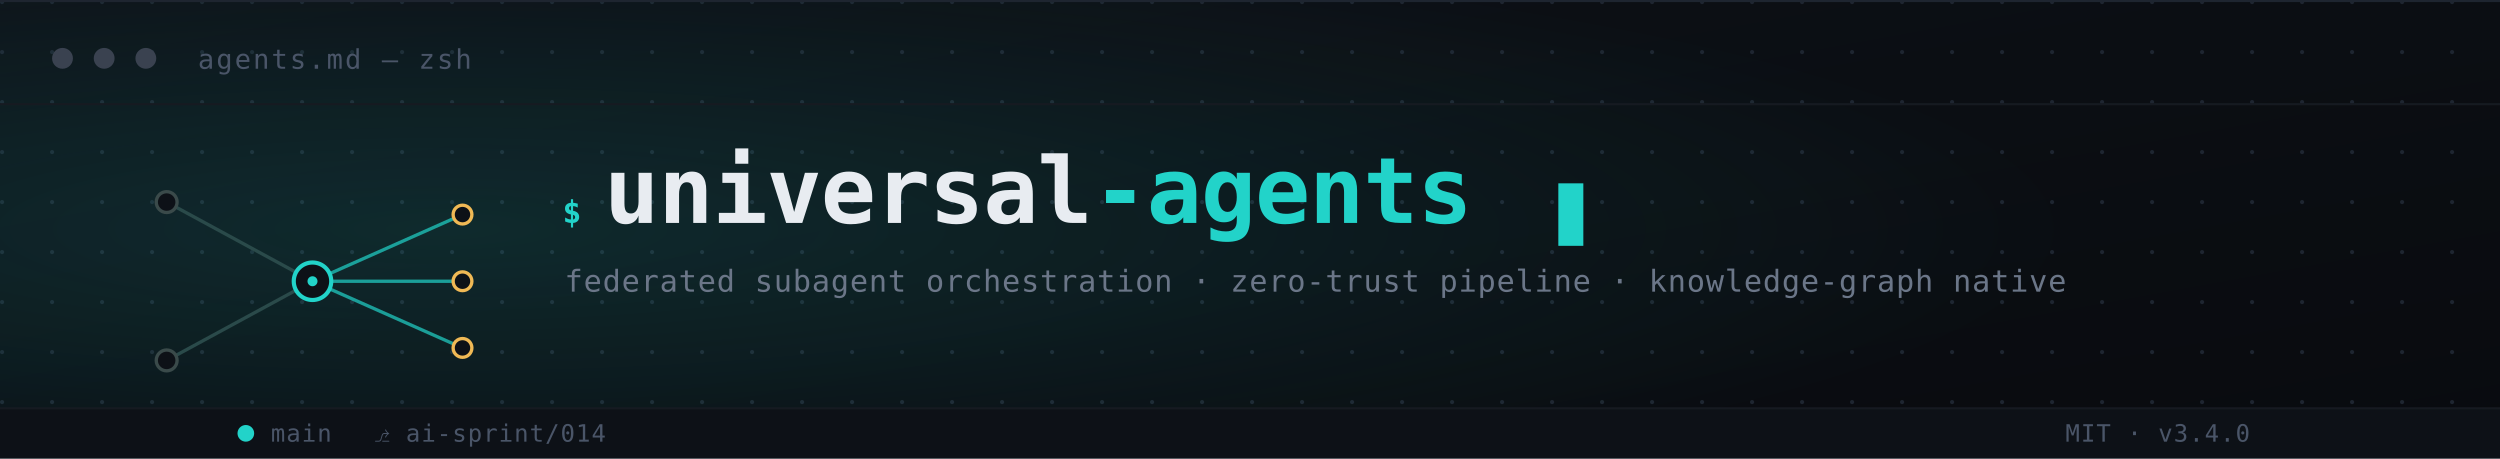
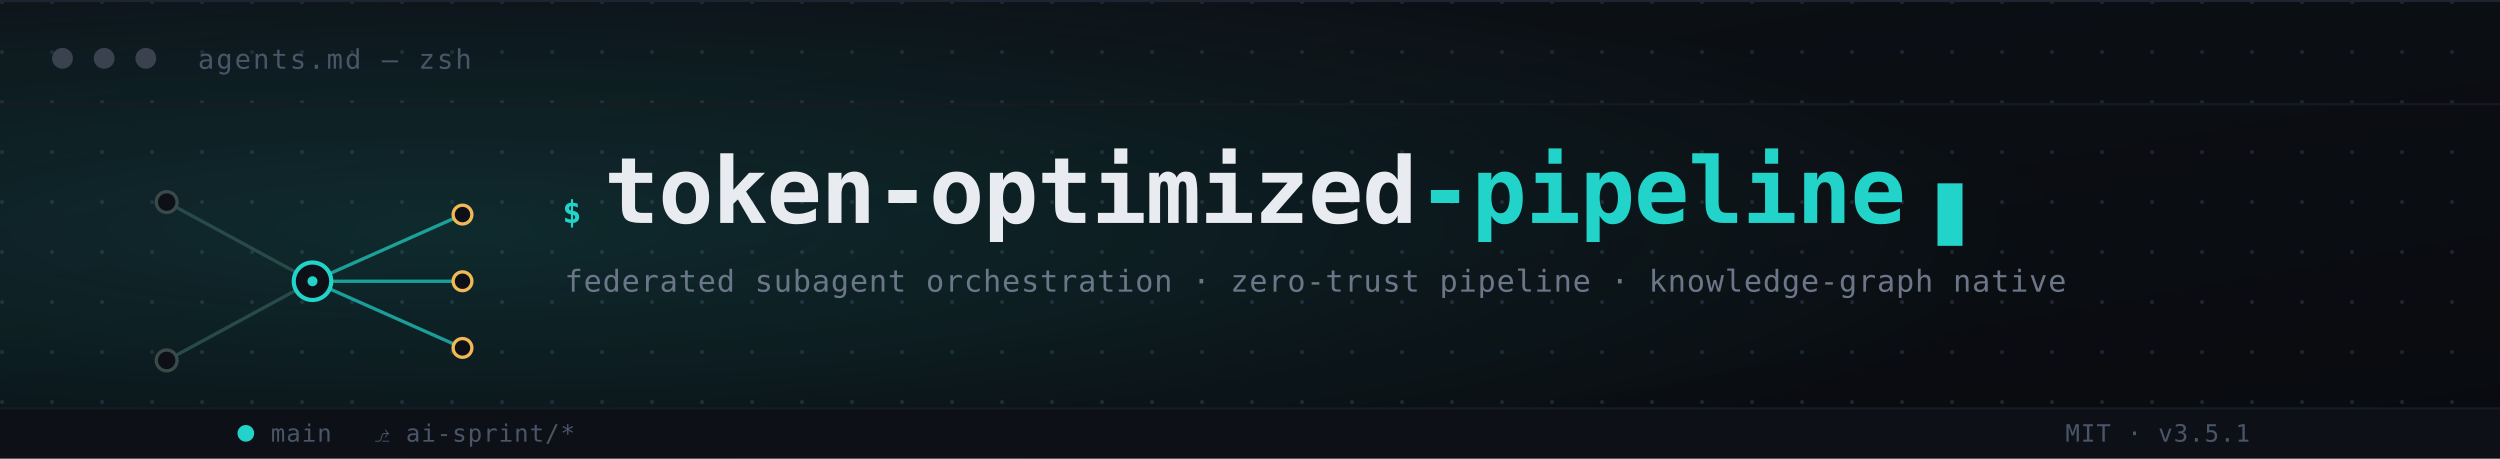
- <svg xmlns="http://www.w3.org/2000/svg" viewBox="0 0 1200 220" role="img" aria-label="Universal-Agents banner">
+ <svg xmlns="http://www.w3.org/2000/svg" viewBox="0 0 1200 220" role="img" aria-label="Token-Optimized Agent Pipeline banner">
  <defs>
    <linearGradient id="bg2" x1="0%" y1="0%" x2="100%" y2="100%">
      <stop offset="0%" stop-color="#0d1117" />
      <stop offset="100%" stop-color="#090b0f" />
    </linearGradient>
    <radialGradient id="glow2" cx="18%" cy="50%" r="65%">
      <stop offset="0%" stop-color="#22d3c9" stop-opacity="0.14" />
      <stop offset="100%" stop-color="#22d3c9" stop-opacity="0" />
    </radialGradient>
    <pattern id="dotgrid" width="24" height="24" patternUnits="userSpaceOnUse">
      <circle cx="1" cy="1" r="1" fill="#1e2530" />
    </pattern>
  </defs>
  <rect width="1200" height="220" fill="url(#bg2)" />
  <rect width="1200" height="220" fill="url(#dotgrid)" />
  <rect width="1200" height="220" fill="url(#glow2)" />
  <rect x="0" y="0" width="1200" height="1" fill="#1e2530" />
  <rect x="0" y="219" width="1200" height="1" fill="#1e2530" />
  <circle cx="30" cy="28" r="5" fill="#3a4250" />
  <circle cx="50" cy="28" r="5" fill="#3a4250" />
  <circle cx="70" cy="28" r="5" fill="#3a4250" />
  <text x="95" y="33" font-family="'SF Mono','JetBrains Mono','Menlo',monospace" font-size="13" fill="#4a5568" letter-spacing="1">agents.md — zsh</text>
  <line x1="0" y1="50" x2="1200" y2="50" stroke="#161a21" stroke-width="1" />
  <g transform="translate(150,135)" stroke-width="1.6" fill="none">
    <line x1="-70" y1="-38" x2="0" y2="0" stroke="#2a4a4a" />
    <line x1="-70" y1="38" x2="0" y2="0" stroke="#2a4a4a" />
    <line x1="0" y1="0" x2="72" y2="-32" stroke="#22d3c9" stroke-opacity="0.7" />
    <line x1="0" y1="0" x2="72" y2="0" stroke="#22d3c9" stroke-opacity="0.7" />
    <line x1="0" y1="0" x2="72" y2="32" stroke="#22d3c9" stroke-opacity="0.7" />
    <circle cx="-70" cy="-38" r="5" fill="#0d1117" stroke="#3a4a4a" />
    <circle cx="-70" cy="38" r="5" fill="#0d1117" stroke="#3a4a4a" />
    <circle cx="0" cy="0" r="9" fill="#0d1117" stroke="#22d3c9" stroke-width="2" />
    <circle cx="0" cy="0" r="2.4" fill="#22d3c9" stroke="none" />
    <circle cx="72" cy="-32" r="4.5" fill="#0d1117" stroke="#f0b955" />
    <circle cx="72" cy="0" r="4.5" fill="#0d1117" stroke="#f0b955" />
    <circle cx="72" cy="32" r="4.5" fill="#0d1117" stroke="#f0b955" />
  </g>
  <text x="270" y="107" font-family="'SF Mono','JetBrains Mono','Menlo',monospace" font-size="15" fill="#22d3c9" font-weight="600">$</text>
-   <text x="290" y="107" font-family="'SF Mono','JetBrains Mono','Menlo',monospace" font-size="44" fill="#e8ecf1" font-weight="700" letter-spacing="-0.5">universal<tspan fill="#22d3c9">-agents</tspan>
+   <text x="290" y="107" font-family="'SF Mono','JetBrains Mono','Menlo',monospace" font-size="44" fill="#e8ecf1" font-weight="700" letter-spacing="-0.5">token-optimized<tspan fill="#22d3c9">-pipeline</tspan>
  </text>
-   <rect x="748" y="88" width="12" height="30" fill="#22d3c9">
+   <rect x="930" y="88" width="12" height="30" fill="#22d3c9">
    <animate attributeName="opacity" values="1;1;0;0;1" keyTimes="0;0.45;0.5;0.95;1" dur="1.6s" repeatCount="indefinite" />
  </rect>
  <text x="271" y="140" font-family="'SF Mono','JetBrains Mono','Menlo',monospace" font-size="14.5" fill="#6b7688" letter-spacing="0.4">federated subagent orchestration · zero-trust pipeline · knowledge-graph native</text>
  <rect x="0" y="196" width="1200" height="24" fill="#0d1117" />
  <line x1="0" y1="196" x2="1200" y2="196" stroke="#161a21" stroke-width="1" />
  <circle cx="118" cy="208" r="4" fill="#22d3c9" />
  <text x="130" y="212" font-family="'SF Mono','JetBrains Mono','Menlo',monospace" font-size="11.5" fill="#4a5568" letter-spacing="0.5">main</text>
-   <text x="180" y="212" font-family="'SF Mono','JetBrains Mono','Menlo',monospace" font-size="11.5" fill="#4a5568" letter-spacing="0.5">⎇ ai-sprint/014</text>
-   <text x="1080" y="212" font-family="'SF Mono','JetBrains Mono','Menlo',monospace" font-size="11.5" fill="#4a5568" letter-spacing="0.5" text-anchor="end">MIT · v3.4.0</text>
+   <text x="180" y="212" font-family="'SF Mono','JetBrains Mono','Menlo',monospace" font-size="11.5" fill="#4a5568" letter-spacing="0.5">⎇ ai-sprint/*</text>
+   <text x="1080" y="212" font-family="'SF Mono','JetBrains Mono','Menlo',monospace" font-size="11.5" fill="#4a5568" letter-spacing="0.5" text-anchor="end">MIT · v3.5.1</text>
</svg>
